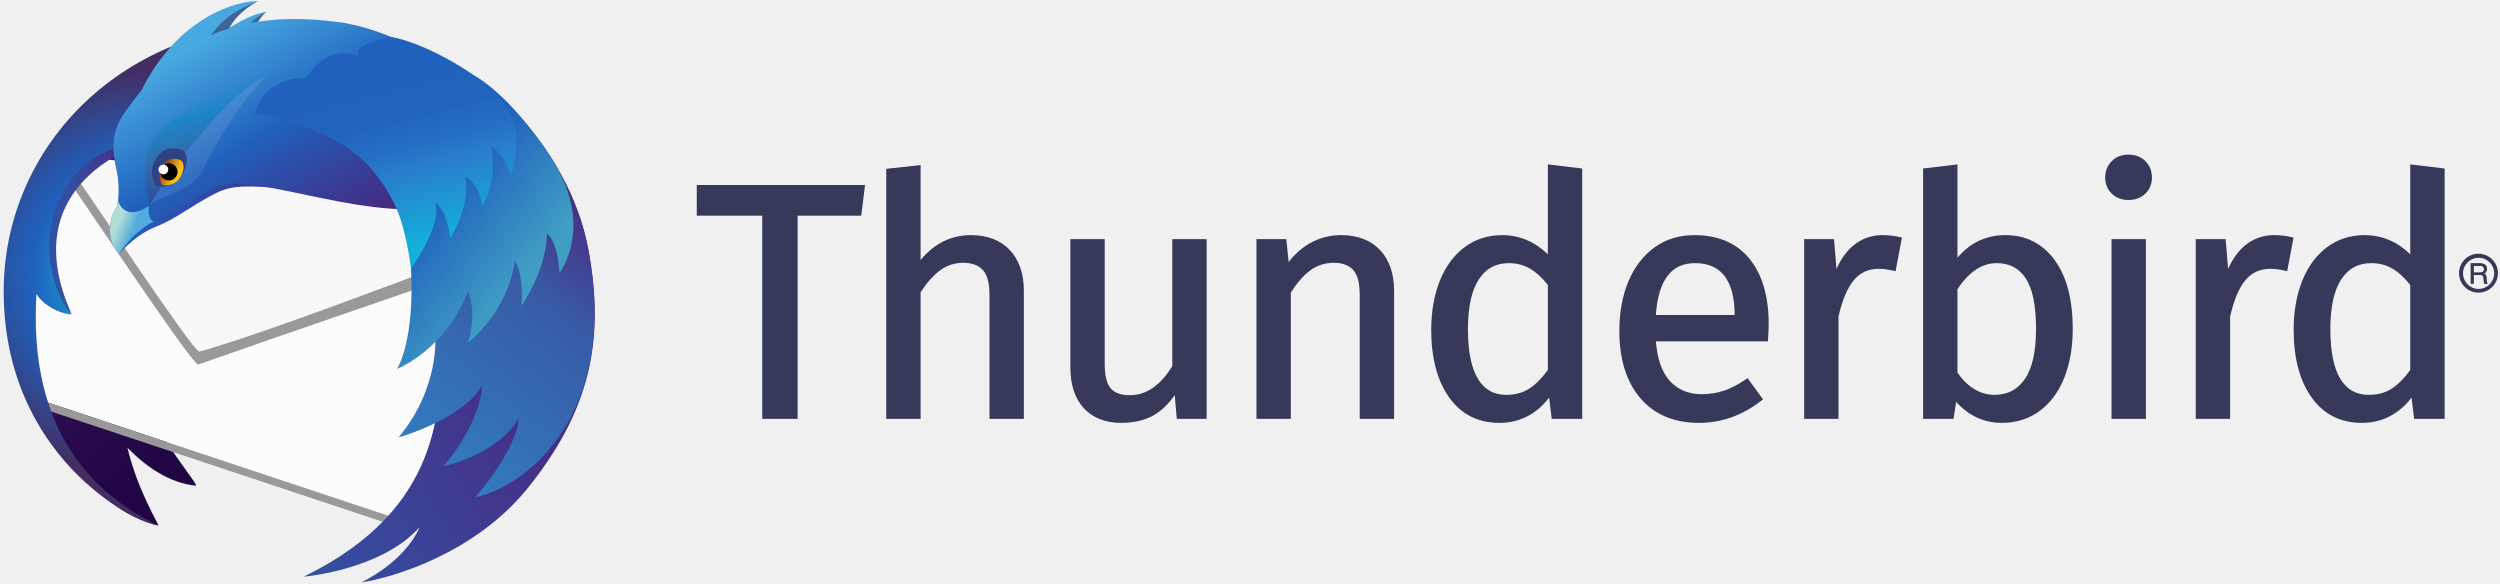
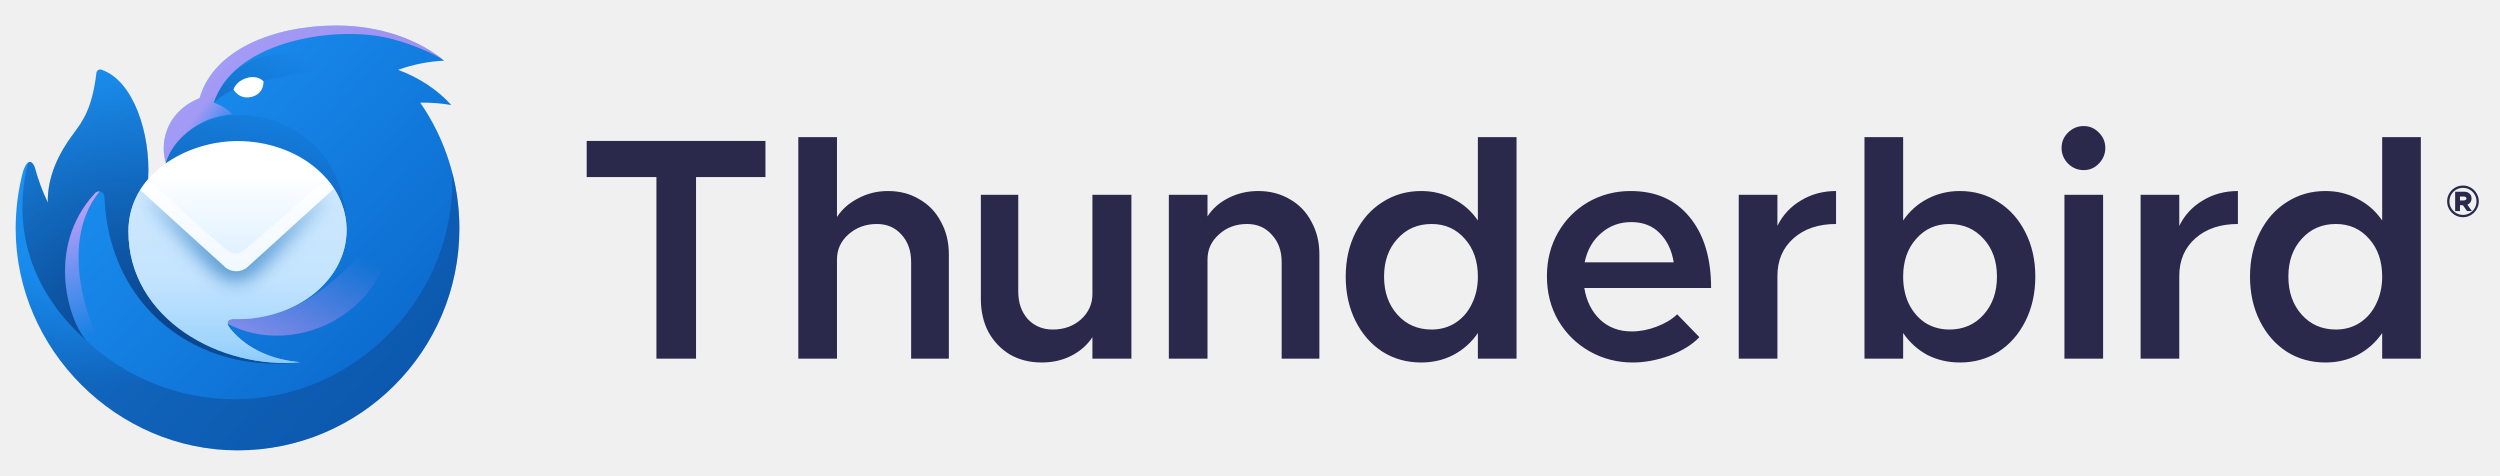
- <svg xmlns="http://www.w3.org/2000/svg" xmlns:xlink="http://www.w3.org/1999/xlink" width="514px" height="120px" viewBox="0 0 514 120" version="1.1">
-   <defs>
-     <linearGradient x1="82.41%" y1="91.792%" x2="12.81%" y2="15.108%" id="linearGradient-1">
-       <stop stop-color="#130036" offset="0%" />
-       <stop stop-color="#18023B" offset="22.97%" />
-       <stop stop-color="#26094A" offset="51.22%" />
-       <stop stop-color="#3D1563" offset="82.11%" />
-       <stop stop-color="#4E1D75" offset="100%" />
-     </linearGradient>
-     <linearGradient x1="0.001%" y1="50.001%" x2="99.999%" y2="50.001%" id="linearGradient-2">
-       <stop stop-color="#3156A8" offset="0%" />
-       <stop stop-color="#3351A4" offset="24.74%" />
-       <stop stop-color="#3B4397" offset="53.65%" />
-       <stop stop-color="#472C82" offset="84.53%" />
-       <stop stop-color="#4E1D75" offset="100%" />
-     </linearGradient>
-     <radialGradient cx="50%" cy="50%" fx="50%" fy="50%" r="72.154%" gradientTransform="translate(0.500002,0.500001),scale(1,0.562109),translate(-0.500002,-0.500001)" id="radialGradient-3">
-       <stop stop-color="#14CDDA" offset="16.54%" />
-       <stop stop-color="#2061BD" offset="54.78%" />
-       <stop stop-color="#2658AC" offset="65.46%" />
-       <stop stop-color="#373F81" offset="86.4%" />
-       <stop stop-color="#432D62" offset="100%" />
-     </radialGradient>
-     <linearGradient x1="0.001%" y1="49.999%" x2="100%" y2="49.999%" id="linearGradient-4">
-       <stop stop-color="#2061BD" offset="0%" />
-       <stop stop-color="#2B51AC" offset="18.46%" />
-       <stop stop-color="#442C84" offset="68.26%" />
-       <stop stop-color="#4E1D75" offset="94.09%" />
-     </linearGradient>
-     <linearGradient x1="14.559%" y1="22.098%" x2="82.217%" y2="105.775%" id="linearGradient-5">
-       <stop stop-color="#48A8E0" offset="2.02%" />
-       <stop stop-color="#2061BD" offset="38.83%" />
-       <stop stop-color="#2B51AC" offset="49.68%" />
-       <stop stop-color="#442C84" offset="78.92%" />
-       <stop stop-color="#4E1D75" offset="94.09%" />
-     </linearGradient>
-     <linearGradient x1="-61.715%" y1="142.167%" x2="79.278%" y2="11.224%" id="linearGradient-6">
-       <stop stop-color="#3156A8" offset="37.87%" />
-       <stop stop-color="#4E1D75" offset="100%" />
-     </linearGradient>
-     <linearGradient x1="-6.886%" y1="137.86%" x2="71.149%" y2="7.468%" id="linearGradient-7">
-       <stop stop-color="#29ABE2" offset="0%" />
-       <stop stop-color="#385AA6" offset="77.33%" />
-       <stop stop-color="#414293" offset="85.75%" />
-       <stop stop-color="#4E1D75" offset="100%" />
-     </linearGradient>
-     <linearGradient x1="21.216%" y1="39.777%" x2="53.774%" y2="55.094%" id="linearGradient-8">
-       <stop stop-color="#B0DCD6" offset="0%" />
-       <stop stop-color="#53ACE0" offset="100%" />
-     </linearGradient>
-     <linearGradient x1="90.678%" y1="71.357%" x2="10.458%" y2="33.201%" id="linearGradient-9">
-       <stop stop-color="#3092B9" offset="0%" />
-       <stop stop-color="#258DB6" offset="21.99%" />
-       <stop stop-color="#1685B1" offset="65.64%" />
-       <stop stop-color="#1082AF" offset="100%" />
-     </linearGradient>
-     <linearGradient x1="42.266%" y1="13.562%" x2="61.447%" y2="86.403%" id="linearGradient-10">
-       <stop stop-color="#1398D1" stop-opacity="0" offset="0.74%" />
-       <stop stop-color="#1187C2" stop-opacity="0.62" offset="24.82%" />
-       <stop stop-color="#3F6499" stop-opacity="0.71" offset="64.22%" />
-       <stop stop-color="#2F4282" stop-opacity="0.5" offset="100%" />
-     </linearGradient>
-     <linearGradient x1="76.751%" y1="66.569%" x2="22.648%" y2="37.032%" id="linearGradient-11">
-       <stop stop-color="#F9C21B" offset="0%" />
-       <stop stop-color="#F3BA1B" offset="14.79%" />
-       <stop stop-color="#E3A41B" offset="37.87%" />
-       <stop stop-color="#C9801C" offset="66.34%" />
-       <stop stop-color="#A44E1C" offset="98.84%" />
-       <stop stop-color="#A34C1C" offset="100%" />
-     </linearGradient>
-     <linearGradient x1="56.82%" y1="80.845%" x2="6.881%" y2="13.355%" id="linearGradient-12">
-       <stop stop-color="#409EC3" offset="0%" />
-       <stop stop-color="#2061BD" offset="62%" />
-     </linearGradient>
-     <linearGradient x1="65.664%" y1="91.12%" x2="41.517%" y2="7.278%" id="linearGradient-13">
-       <stop stop-color="#14B2DA" offset="0%" />
-       <stop stop-color="#297CCC" offset="40.28%" />
-       <stop stop-color="#256FC5" offset="50.77%" />
-       <stop stop-color="#2164BF" offset="64.92%" />
-       <stop stop-color="#2061BD" offset="81.62%" />
-       <stop stop-color="#2061BD" offset="98.35%" />
-     </linearGradient>
-     <path d="M509.284,55.898 C509.547,55.898 509.756,55.846 509.909,55.74 C510.062,55.635 510.139,55.445 510.139,55.171 C510.139,54.875 510.032,54.674 509.817,54.567 C509.703,54.511 509.549,54.482 509.358,54.482 L507.987,54.482 L507.987,55.898 L509.284,55.898 Z M507.425,54 L509.343,54 C509.659,54 509.92,54.046 510.125,54.138 C510.514,54.315 510.709,54.641 510.709,55.117 C510.709,55.365 510.657,55.568 510.555,55.726 C510.452,55.884 510.309,56.011 510.125,56.107 C510.287,56.173 510.408,56.26 510.49,56.367 C510.572,56.474 510.618,56.648 510.627,56.889 L510.647,57.444 C510.652,57.602 510.665,57.72 510.686,57.797 C510.72,57.929 510.78,58.013 510.867,58.051 L510.867,58.144 L510.178,58.144 C510.16,58.108 510.145,58.062 510.133,58.006 C510.122,57.949 510.113,57.84 510.105,57.678 L510.071,56.987 C510.058,56.717 509.957,56.535 509.769,56.443 C509.662,56.392 509.494,56.367 509.264,56.367 L507.987,56.367 L507.987,58.144 L507.425,58.144 L507.425,54 Z" id="path-14" />
-   </defs>
-   <g id="Page-1" stroke="none" stroke-width="1" fill="none" fill-rule="evenodd">
-     <g id="logo-wordmark" transform="translate(0.574801, 0.165347)">
-       <g id="g1400" transform="translate(0.183728, 0.091986)">
-         <g id="g1204" transform="translate(142.4107, 30.95885)" fill="#363959">
-           <polygon id="polygon1180" points="33.901 13.131 34.681 6.822 0.086 6.822 0.086 13.131 13.551 13.131 13.551 54.902 20.824 54.902 20.824 13.131" />
-           <path d="M56.45,17.126 C52.374,17.126 48.899,18.849 46.105,22.249 L46.105,2.726 L39.04,3.494 L39.04,54.902 L46.105,54.902 L46.105,28.875 C47.342,26.95 48.678,25.443 50.079,24.392 C51.471,23.348 53.083,22.818 54.871,22.818 C56.631,22.818 57.984,23.31 58.892,24.28 C59.806,25.259 60.269,26.999 60.269,29.453 L60.269,54.902 L67.334,54.902 L67.334,28.56 C67.334,25.043 66.364,22.23 64.45,20.198 C62.53,18.16 59.838,17.126 56.45,17.126 Z" id="path1182" />
-           <path d="M97.849,44.051 C95.424,48.022 92.499,50.035 89.152,50.035 C87.306,50.035 85.969,49.559 85.178,48.622 C84.37,47.664 83.96,45.977 83.96,43.606 L83.96,17.951 L76.896,17.951 L76.896,44.293 C76.896,47.901 77.831,50.737 79.674,52.721 C81.525,54.715 84.113,55.726 87.367,55.726 C89.986,55.726 92.244,55.189 94.08,54.131 C95.658,53.22 97.093,51.837 98.355,50.009 L98.773,54.902 L104.915,54.902 L104.915,17.951 L97.849,17.951 L97.849,44.051 L97.849,44.051 Z" id="path1184" />
-           <path d="M132.57,17.126 C130.225,17.126 128.047,17.698 126.098,18.826 C124.432,19.789 122.983,21.077 121.78,22.662 L121.296,17.952 L115.161,17.952 L115.161,54.902 L122.226,54.902 L122.226,28.942 C123.461,26.974 124.797,25.444 126.198,24.392 C127.591,23.348 129.226,22.818 131.06,22.818 C132.82,22.818 134.159,23.309 135.044,24.277 C135.936,25.255 136.389,26.997 136.389,29.453 L136.389,54.902 L143.455,54.902 L143.455,28.56 C143.455,25.043 142.484,22.23 140.571,20.198 C138.65,18.16 135.958,17.126 132.57,17.126 Z" id="path1186" />
-           <path d="M175.067,21.057 C172.353,18.448 169.201,17.126 165.684,17.126 C162.73,17.126 160.111,17.972 157.903,19.641 C155.704,21.302 153.998,23.632 152.835,26.567 C151.677,29.484 151.091,32.858 151.091,36.598 C151.091,42.375 152.328,47.047 154.766,50.485 C157.233,53.963 160.721,55.726 165.135,55.726 C167.39,55.726 169.463,55.189 171.298,54.131 C172.855,53.232 174.207,52.022 175.326,50.525 L175.866,54.902 L182.132,54.902 L182.132,3.429 L175.067,2.584 L175.067,21.057 Z M175.067,27.382 L175.067,44.859 C173.838,46.552 172.555,47.839 171.252,48.687 C169.946,49.535 168.35,49.965 166.508,49.965 C163.966,49.965 162.07,48.9 160.71,46.706 C159.335,44.488 158.637,41.041 158.637,36.46 C158.637,31.928 159.391,28.484 160.877,26.222 C162.351,23.977 164.373,22.886 167.058,22.886 C168.675,22.886 170.148,23.273 171.436,24.036 C172.71,24.793 173.931,25.918 175.067,27.382 Z" id="path1188" fill-rule="nonzero" />
-           <path d="M205.187,17.126 C202.054,17.126 199.287,17.982 196.964,19.671 C194.65,21.355 192.851,23.708 191.619,26.665 C190.391,29.605 189.769,33.017 189.769,36.805 C189.769,42.64 191.22,47.297 194.084,50.649 C196.961,54.018 201.02,55.726 206.15,55.726 C210.795,55.726 215.126,54.173 219.021,51.112 L219.303,50.89 L216.131,46.528 L215.833,46.733 C214.265,47.808 212.745,48.602 211.32,49.093 C209.901,49.581 208.324,49.827 206.631,49.827 C204.003,49.827 201.829,48.92 200.171,47.13 C198.557,45.39 197.584,42.643 197.278,38.962 L220.302,38.962 L220.331,38.62 C220.422,37.513 220.47,36.417 220.47,35.361 C220.47,29.712 219.147,25.218 216.54,22.005 C213.909,18.768 210.091,17.126 205.187,17.126 Z M197.272,33.546 C197.788,26.375 200.426,22.886 205.325,22.886 C208.027,22.886 210.077,23.784 211.416,25.555 C212.779,27.359 213.471,30.035 213.471,33.507 L213.471,33.546 L197.272,33.546 Z" id="path1190" fill-rule="nonzero" />
-           <path d="M243.865,17.126 C241.588,17.126 239.567,17.849 237.855,19.274 C236.48,20.42 235.327,22.03 234.417,24.071 L233.902,17.951 L227.76,17.951 L227.76,54.902 L234.824,54.902 L234.824,33.891 C235.585,30.505 236.643,27.983 237.967,26.394 C239.279,24.82 240.96,24.054 243.107,24.054 C244.08,24.054 245.113,24.189 246.178,24.455 L246.56,24.551 L247.867,17.634 L247.525,17.549 C246.405,17.269 245.172,17.126 243.865,17.126 Z" id="path1192" />
-           <path d="M269.147,17.126 C265.181,17.126 261.867,18.69 259.283,21.777 L259.283,2.584 L252.218,3.429 L252.218,54.902 L258.474,54.902 L259.016,51.403 C261.595,54.272 264.745,55.726 268.392,55.726 C271.343,55.726 273.96,54.904 276.169,53.284 C278.368,51.67 280.075,49.373 281.241,46.458 C282.398,43.564 282.986,40.178 282.986,36.392 C282.986,30.387 281.736,25.632 279.272,22.26 C276.781,18.853 273.374,17.126 269.147,17.126 Z M267.361,22.886 C269.953,22.886 271.897,23.9 273.303,25.985 C274.72,28.089 275.439,31.59 275.439,36.391 C275.439,41.055 274.664,44.531 273.135,46.724 C271.615,48.906 269.57,49.965 266.88,49.965 C265.399,49.965 263.975,49.546 262.646,48.716 C261.332,47.9 260.201,46.767 259.283,45.351 L259.283,28.258 C261.613,24.694 264.33,22.886 267.361,22.886 Z" id="path1194" fill-rule="nonzero" />
-           <rect id="rect1196" x="290.964" y="17.951" width="7.065" height="36.95" />
-           <path d="M294.428,0.57 C293.05,0.57 291.898,1.022 291.005,1.915 C290.112,2.809 289.659,3.937 289.659,5.27 C289.659,6.606 290.112,7.724 291.009,8.594 C291.901,9.462 293.052,9.901 294.429,9.901 C295.852,9.901 297.026,9.462 297.918,8.594 C298.813,7.724 299.268,6.606 299.268,5.27 C299.268,3.938 298.815,2.809 297.922,1.915 C297.028,1.022 295.853,0.57 294.428,0.57 Z" id="path1198" />
-           <path d="M324.381,17.126 C322.104,17.126 320.083,17.849 318.372,19.274 C316.996,20.42 315.843,22.03 314.933,24.071 L314.418,17.951 L308.276,17.951 L308.276,54.902 L315.341,54.902 L315.341,33.891 C316.101,30.505 317.159,27.983 318.483,26.394 C319.795,24.82 321.477,24.054 323.624,24.054 C324.597,24.054 325.629,24.189 326.694,24.455 L327.076,24.551 L328.383,17.634 L328.042,17.549 C326.921,17.269 325.689,17.126 324.381,17.126 Z" id="path1200" />
-           <path d="M352.381,2.584 L352.381,21.057 C349.668,18.448 346.515,17.126 342.999,17.126 C340.044,17.126 337.426,17.972 335.217,19.641 C333.018,21.302 331.313,23.632 330.149,26.567 C328.992,29.484 328.405,32.858 328.405,36.598 C328.405,42.375 329.642,47.047 332.08,50.485 C334.548,53.963 338.036,55.726 342.45,55.726 C344.704,55.726 346.778,55.189 348.613,54.131 C350.169,53.232 351.521,52.022 352.641,50.525 L353.18,54.902 L359.447,54.902 L359.447,3.429 L352.381,2.584 Z M352.381,27.382 L352.381,44.859 C351.152,46.552 349.869,47.839 348.566,48.687 C347.26,49.535 345.664,49.965 343.823,49.965 C341.28,49.965 339.384,48.9 338.025,46.706 C336.65,44.488 335.952,41.041 335.952,36.46 C335.952,31.928 336.705,28.484 338.191,26.222 C339.666,23.977 341.687,22.886 344.372,22.886 C345.989,22.886 347.463,23.273 348.751,24.036 C350.025,24.793 351.245,25.918 352.381,27.382 Z" id="path1202" fill-rule="nonzero" />
-         </g>
-         <g id="g1398">
-           <g id="g1372">
-             <path d="M92.952,17.465 C85.816,12.805 76.69,11.295 71.653,10.768 C66.263,10.205 61.581,10.304 57.463,10.908 C57.114,10.904 56.768,10.891 56.417,10.891 C56.149,10.891 55.885,10.902 55.616,10.905 C55.727,10.77 55.803,10.686 55.803,10.686 C55.803,10.686 55.587,10.72 55.162,10.913 C53.825,10.935 52.494,10.981 51.183,11.071 C53.009,9.069 54.505,8.02 54.505,8.02 C54.505,8.02 52.73,8.28 49.49,11.216 C47.949,11.358 46.428,11.546 44.934,11.78 C48.339,7.173 51.9,5.233 51.9,5.233 C51.9,5.233 47.584,4.354 40.825,11.146 C40.259,11.715 39.735,12.305 39.227,12.904 C19.527,17.67 5.428,30.392 5.428,45.342 C5.428,48.273 4.528,51.498 5.498,54.718 C5.111,59.862 5.936,73.898 5.936,73.898 C5.936,73.898 11.269,102.759 31.776,107.777 C32.102,107.855 27.491,100.583 25.452,91.812 C29.423,95.851 34.155,99.046 39.466,99.599 C40.118,99.667 36.432,95.347 33.204,90.134 L79.805,105.835 C104.178,95.366 101.341,96.31 106.574,90.641 C118.103,78.162 119.716,71.081 116.812,50.173 C114.848,36.061 104.431,22.083 92.952,17.465 Z" id="path1217" fill="url(#linearGradient-1)" />
-             <polygon id="polygon1219" fill="#FBFBFB" points="8.064 82.168 85.089 107.777 99.374 47.04 11.165 30.645 4.206 70.212" />
-             <g id="g1223" transform="translate(10.06163, 31.73282)" fill="#999999">
-               <path d="M1.32,0.259 C1.706,1.09 1.592,1.286 1.351,1.286 C1.243,1.286 1.109,1.247 0.984,1.207 C0.858,1.167 0.741,1.127 0.665,1.127 C0.452,1.127 0.572,1.442 1.779,2.957 C3.485,5.125 28.548,42.962 29.918,42.962 C29.925,42.962 29.932,42.961 29.937,42.959 C41.605,38.801 91.225,21.769 91.225,21.769 L86.148,14.374 L1.32,0.259" id="path1221" />
-             </g>
-             <path d="M12.109,31.062 C12.109,31.062 12.483,32.997 14.216,35.138 C15.938,37.299 39.072,72.327 40.233,72.018 C55.387,67.995 110.369,46.589 110.369,46.589 L12.109,31.062 Z" id="path1225" fill="#F8F8F8" />
-             <polygon id="polygon1227" fill="#999999" points="82.338 106.865 9.138 82.526 9.396 84.237 83.153 108.76" />
-             <path d="M28.396,29.425 C28.396,29.425 1.762,37.225 13.983,64.38 C13.983,64.38 8.38,59.249 5.043,52.689 C4.893,52.396 10.605,32.105 10.605,32.105 L28.396,29.425 Z" id="path1240" fill="url(#linearGradient-2)" />
-             <path d="M13.983,64.38 C11.668,64.34 7.946,62.429 6.739,60.116 C5.23,85.261 15.489,99.946 31.777,107.777 C26.454,107.167 0,93.207 0,59.613 C0,31.048 22.667,5.515 58.138,4.346 C58.355,5.947 40.552,9.963 39.983,11.851 C39.099,14.79 37.067,17.989 35.354,20.554 C33.032,24.028 38.581,26.999 34.504,27.936 C28.368,29.344 20.184,28.564 14.15,36.409 C5.078,48.201 11.131,61.692 13.983,64.38 Z" id="path1253" fill="url(#radialGradient-3)" />
-             <g id="g1266" transform="translate(21.6712, 4.643828)" fill="url(#linearGradient-4)">
-               <path d="M45.77,0.621 C22.798,-1.142 10.975,8.051 3.385,18.739 C0.621,22.629 0.923,26.202 1.875,30.518 C2.284,32.36 2.697,33.243 2.2,35.121 C1.925,36.158 1.971,37.125 1.629,37.737 C1.158,38.582 0.556,39.505 0.355,41.022 C-0.148,44.811 1.193,46.017 2.032,47.292 C3.226,46.106 5.558,43.316 9.762,41.65 C13.967,39.983 16.734,37.478 22.004,34.789 C29.204,31.117 37.644,36.689 53.646,31.445 C58.57,29.831 69.887,13.068 72.573,12.424 C65.092,4.152 52.365,1.127 45.77,0.621 Z" id="path1264" />
-             </g>
-             <path d="M52.265,0.015 C52.265,0.015 48.163,1.997 46.377,5.576 C50.502,3.498 52.896,2.361 54.027,2.226 C54.027,2.226 52.943,2.751 51.598,5.607 C53.975,4.846 54.793,4.365 55.446,4.358 C55.446,4.358 55.256,4.659 55.083,7.508 C51.433,6.326 44.408,7.703 40.671,10.044 C39.404,3.286 52.265,0.015 52.265,0.015 Z" id="path1268" fill="#3F6499" />
-             <path d="M68.589,4.247 C61.547,3.334 55.661,3.514 50.656,4.478 C52.23,2.97 54.051,2.227 54.051,2.227 C51.691,2.435 48.746,3.976 46.218,5.607 C44.945,6.013 43.731,6.472 42.582,6.984 C43.285,6.056 44.104,5.065 44.904,4.304 C47.876,1.478 52.289,0.015 52.289,0.015 C48.523,-0.261 35.918,2.966 28.333,18.328 C27.09,19.842 25.93,21.396 24.824,22.953 C21.971,26.971 22.284,30.659 23.268,35.115 C23.687,37.018 23.765,40.056 23.351,42.019 C23.268,42.412 22.188,43.428 21.911,46.166 C21.615,49.071 22.652,50.499 23.674,51.679 C27.306,46.368 30.889,45.315 30.889,45.315 C35.973,43.232 38.089,41.008 43.53,38.232 C50.965,34.439 76.964,46.819 93.485,41.405 C98.569,39.74 91.528,18.099 94.303,17.435 C86.577,8.894 75.359,5.124 68.589,4.247 Z" id="path1281" fill="url(#linearGradient-5)" />
-             <path d="M120.159,50.828 C116.086,29.552 96.491,10.195 80.734,9.122 C73.74,8.646 75.888,12.231 71.512,13.597 C52.654,19.482 52.366,22.917 52.366,22.917 C92.35,24.796 92.956,64.285 82.248,74.276 C85.261,73.573 88.528,69.889 91.529,64.106 C91.169,66.532 90.86,69.509 90.41,72.83 C89.038,82.964 90.815,104.135 61.693,118.302 C61.693,118.302 77.624,117 85.523,108.108 C82.31,115.495 73.496,119.486 73.496,119.486 C79.983,118.537 97.023,113.508 107.878,99.934 C120.163,84.568 123.858,70.153 120.159,50.828 Z" id="path1288" fill="url(#linearGradient-6)" />
-             <path d="M81.193,89.671 C81.193,89.671 94.182,86.039 98.368,79.025 C97.86,87.203 90.442,95.59 90.442,95.59 C90.442,95.59 101.287,93.395 105.911,85.764 C105.309,92.651 96.959,101.958 96.959,101.958 C105.495,100.426 126.943,86.878 120.158,50.827 C116.151,29.538 96.49,10.194 80.732,9.121 C73.739,8.645 75.886,12.23 71.51,13.596 C52.654,19.482 52.366,22.917 52.366,22.917 C92.35,24.796 102.975,45.723 82.248,73.717 C85.261,73.014 86.47,71.358 88.733,68.648 C88.733,68.648 89.759,79.366 81.193,89.671 Z" id="path1299" fill="url(#linearGradient-7)" />
-             <path d="M29.826,42.107 C29.826,42.107 27.504,43.732 25.822,43.318 C23.831,42.829 23.495,40.901 23.495,40.901 C23.451,41.295 23.4,41.677 23.327,42.019 C23.244,42.412 22.164,43.428 21.887,46.166 C21.591,49.071 22.682,50.755 23.704,51.935 C27.337,46.624 30.865,45.315 30.865,45.315 C29.482,44.832 29.826,42.107 29.826,42.107 Z" id="path1306" fill="url(#linearGradient-8)" />
-             <g id="g1338" transform="translate(79.71904, 8.513684)" fill="url(#linearGradient-9)" opacity="0.6">
-               <g id="g1336">
-                 <g id="g1334" opacity="0.2">
-                   <path d="M0.745,0.557 C1.289,0.416 3.512,0.658 4.97,1.312 C6.428,1.966 8.942,3.122 6.931,3.625 C4.919,4.128 3.762,3.323 2.757,2.469 C1.751,1.615 -0.612,0.909 0.745,0.557 Z" id="path1332" />
-                 </g>
-               </g>
-             </g>
-             <path d="M30.043,41.79 C30.043,41.79 42.783,20.796 54.3,15.13 C55.37,14.592 38.354,19.653 31.506,27.211 C27.436,31.703 29.59,40.499 30.043,41.79 Z" id="path1349" fill="url(#linearGradient-10)" />
-             <path d="M30.043,41.79 C30.055,41.782 30.068,41.775 30.08,41.767 C33.374,39.732 39.02,38.56 40.839,34.871 C47.845,20.664 54.3,15.13 54.3,15.13 C42.783,20.795 30.043,41.79 30.043,41.79 Z" id="path1351" fill="#F2F2F2" opacity="0.1" />
-             <path d="M31.255,37.95 C31.255,37.95 28.959,34.428 32.265,31.215 C34.009,29.522 36.654,30.463 36.959,30.767 C38.26,32.057 37.442,34.781 36.271,36.322 C35.61,37.189 33.683,38.541 31.255,37.95 Z" id="path1353" fill="#2F4282" />
-             <path d="M32.57,37.731 C32.57,37.731 30.984,35.295 33.27,33.076 C34.473,31.907 36.302,32.557 36.514,32.766 C37.412,33.658 36.846,35.54 36.038,36.604 C35.581,37.206 34.249,38.14 32.57,37.731 Z" id="path1368" fill="url(#linearGradient-11)" />
-             <path d="M35.738,35.133 C35.703,36.106 34.879,36.866 33.898,36.833 C32.916,36.798 32.147,35.983 32.182,35.01 C32.217,34.037 33.041,33.277 34.024,33.311 C35.004,33.344 35.771,34.16 35.738,35.133 Z" id="path1370" fill="#000000" />
-           </g>
-           <circle id="circle1374" fill="#FFFFFF" cx="32.835" cy="34.588" r="1" />
-           <path d="M112.447,31.991 C103.727,18.716 96.818,15.343 96.818,15.343 C96.818,15.343 97.135,25.013 101.977,29.677 C102.53,30.21 96.183,25.528 96.183,25.528 C96.183,25.528 94.825,29.994 97.936,35.129 C97.033,33.929 96.434,33.474 96.434,33.474 C96.434,33.474 90.575,36.176 88.845,39.925 C87.952,38.24 87.282,37.246 87.282,37.246 C87.282,37.246 83.228,45.335 83.738,54.713 C84.567,69.962 80.882,75.58 80.882,75.58 C80.882,75.58 90.753,71.793 95.486,59.602 C97.441,64.785 95.426,70.241 95.426,70.241 C95.426,70.241 103.401,64.282 105.116,53.421 C107.017,56.487 106.458,62.606 106.458,62.606 C106.458,62.606 111.549,55.519 111.672,47.8 C114.032,49.445 114.249,55.871 114.249,55.871 C114.249,55.871 121.796,46.222 112.447,31.991 Z" id="path1381" fill="url(#linearGradient-12)" />
-           <path d="M103.971,22.715 C101.692,18.468 97.671,15.761 94.137,13.571 C85.323,8.106 79.656,7.339 79.656,7.339 C79.656,7.339 71.523,8.851 72.919,11.114 C72.991,11.23 73.158,11.377 73.396,11.546 C66.261,8.26 62.214,15.816 62.214,15.816 C58.138,15.568 53.173,17.575 51.726,22.951 C51.576,23.509 53.552,23.195 54.569,23.417 C60.513,24.709 66.109,27.511 68.68,28.895 C74.661,32.117 78.209,37.483 80.258,41.507 C82.737,46.376 83.749,54.943 83.749,54.943 C83.749,54.943 90.271,45.985 88.713,41.385 C91.295,42.989 91.805,48.713 91.805,48.713 C91.805,48.713 96.153,41.904 94.868,35.972 C98.222,38.016 98.334,42.173 98.334,42.173 C98.334,42.173 101.749,37.434 100.205,29.66 C103.58,32.343 104.286,35.819 104.286,35.819 C104.286,35.819 107.044,28.44 103.971,22.715 Z" id="path1396" fill="url(#linearGradient-13)" />
-         </g>
-       </g>
-       <path d="M509,60 C506.791,60 505,58.209 505,56 C505,53.791 506.791,52 509,52 C511.209,52 513,53.791 513,56 C513,58.209 511.209,60 509,60 Z M509.025,59.235 C510.793,59.235 512.225,57.802 512.225,56.035 C512.225,54.267 510.793,52.835 509.025,52.835 C507.258,52.835 505.825,54.267 505.825,56.035 C505.825,57.802 507.258,59.235 509.025,59.235 Z" id="Combined-Shape" fill="#36385A" />
-       <g id="tspan1038">
-         <use fill="#000000" xlink:href="#path-14" />
-         <use fill="#363959" xlink:href="#path-14" />
+ <svg xmlns="http://www.w3.org/2000/svg" width="3944" height="750" viewBox="0 0 3944 750" fill="none">
+   <g clip-path="url(#clip0_4383_20950)">
+     <path d="M314.805 154.949H314.865C336.905 77.899 432.945 40.289 530.815 40.289C598.445 40.289 659.155 61.699 700.775 95.689C675.937 96.86 651.413 101.734 628.015 110.149C661.645 122.649 690.535 141.879 711.945 165.669C695.792 162.889 679.412 161.65 663.025 161.969C703.301 220.312 724.819 289.554 724.705 360.449C724.705 553.749 568.005 710.449 374.705 710.449C184.385 710.449 24.705 551.099 24.705 360.449C24.705 330.339 28.705 299.249 36.475 270.089C38.515 263.969 41.355 258.099 45.125 255.949C49.845 253.259 54.145 261.279 54.835 263.889C59.953 283.059 66.839 301.712 75.405 319.609C74.655 279.649 91.725 243.249 115.205 211.769C130.865 190.779 145.385 171.329 152.085 115.199C152.535 111.429 156.105 108.719 159.715 109.899C210.675 126.579 237.915 211.439 233.685 282.399C261.835 286.429 261.705 257.019 261.705 257.019C252.705 229.359 258.705 177.949 314.705 154.949H314.805Z" fill="url(#paint0_linear_4383_20950)" />
+     <path opacity="0.9" d="M713.255 271.32C721.765 463.82 563.515 629.79 370.545 629.79C189.895 629.79 41.865 490.16 28.475 312.94C26.086 329.536 24.83 346.274 24.715 363.04C26.085 552.66 185.375 710.45 374.715 710.45C568.015 710.45 724.715 553.75 724.715 360.45C724.715 329.65 720.725 299.78 713.255 271.32Z" fill="url(#paint1_radial_4383_20950)" />
+     <path style="mix-blend-mode:screen" d="M366.175 180.459C362.405 173.789 344.995 163.919 337.385 162.199C366.185 69.949 512.905 41.629 602.705 57.949C640.075 64.749 686.615 85.109 700.775 95.689C659.155 61.699 598.435 40.289 530.815 40.289C432.945 40.289 336.905 77.899 314.865 154.949H314.705C258.705 177.949 252.705 229.379 261.705 257.029C270.345 224.039 311.455 183.499 366.175 180.459Z" fill="url(#paint2_radial_4383_20950)" />
+     <path d="M467.885 116.748C389.265 132.218 363.575 137.278 337.265 162.288C366.815 84.058 442.245 68.198 532.125 103.858C510.733 108.268 489.32 112.568 467.885 116.758V116.748Z" fill="url(#paint3_linear_4383_20950)" />
+     <path d="M43.705 259.38C22.225 347.32 38.825 450.68 136.405 537.42C107.355 505.65 71.885 388.35 150.155 304.55C155.425 298.9 164.495 303.05 164.785 310.77C171.235 484.93 311.765 591.3 473.785 571.41C423.585 568.59 257.565 510.44 381.065 487.44C445.615 475.41 546.825 456.56 546.825 365.74C546.825 218.52 432.995 175.48 363.965 181.88C316.725 186.26 274.675 216.24 261.735 257.01C266.705 273.08 246.895 284.33 233.685 282.44C237.925 211.49 210.685 126.58 159.715 109.9C156.115 108.72 152.535 111.43 152.085 115.2C145.385 171.33 130.865 190.78 115.215 211.77C91.725 243.26 74.655 279.65 75.405 319.61C66.839 301.713 59.953 283.06 54.835 263.89C54.265 261.73 51.135 255.7 47.355 255.42C45.305 255.27 44.215 257.27 43.705 259.38Z" fill="url(#paint4_radial_4383_20950)" />
+     <path style="mix-blend-mode:screen" d="M337.695 496.349C432.735 573.519 623.865 515.659 623.865 328.029C546.705 444.989 448.425 525.669 337.705 496.349H337.695Z" fill="url(#paint5_linear_4383_20950)" />
+     <path style="mix-blend-mode:screen" d="M150.155 304.55C151.02 303.583 152.108 302.844 153.326 302.397C154.543 301.951 155.851 301.811 157.135 301.99C87.076 387.44 143.585 537.51 182.365 574.38C184.535 580.52 145.575 548.59 140.205 541.12C110.705 516.09 68.425 392.06 150.155 304.55Z" fill="url(#paint6_linear_4383_20950)" />
+     <path d="M374.705 503.419C469.765 503.419 546.835 440.54 546.835 362.97C546.835 285.4 469.765 222.52 374.705 222.52C293.605 222.52 202.535 275.28 202.575 365.02C202.615 503.69 349.115 583.47 473.995 571.39C464.615 570.3 406.095 567.19 366.545 522.45C362.975 518.42 356.785 511.38 359.595 506.81C362.395 502.24 370.115 503.41 374.695 503.41L374.705 503.419Z" fill="url(#paint7_linear_4383_20950)" />
+     <path opacity="0.6" d="M528.085 299.15L392.045 429.33C379.975 437.91 367.125 438.53 354.445 430.75L221.015 299.63C224.822 293.512 229.101 287.701 233.815 282.25L247.815 295.35C282.855 328.19 311.185 354.72 351.115 388.8C369.135 404.18 374.735 403.88 392.415 388.8C438.095 349.8 471.505 320.3 514.935 281.51C519.775 287.036 524.169 292.938 528.075 299.16L528.085 299.15Z" fill="white" />
+     <mask id="mask0_4383_20950" style="mask-type:luminance" maskUnits="userSpaceOnUse" x="202" y="297" width="345" height="276">
+       <path d="M546.835 362.969C546.835 440.539 469.765 503.419 374.705 503.419C370.115 503.419 362.405 502.239 359.595 506.819C356.785 511.379 362.975 518.419 366.545 522.449C403.705 564.489 457.615 569.779 471.765 571.169L473.995 571.389C349.115 583.469 202.615 503.689 202.575 365.019C202.445 341.93 208.871 319.279 221.105 299.699L355.185 421.479C364.725 430.139 380.795 430.139 390.335 421.479L526.955 297.389C539.655 316.969 546.835 339.289 546.835 362.969Z" fill="white" />
+     </mask>
+     <g mask="url(#mask0_4383_20950)">
+       <path opacity="0.7" d="M162.705 200.979H597.775V595.449H162.705V200.979Z" fill="url(#paint8_linear_4383_20950)" />
+       <g filter="url(#filter0_f_4383_20950)">
+         <path fill-rule="evenodd" clip-rule="evenodd" d="M334.745 422.298C309.395 395.918 233.475 308.268 233.475 308.268L239.345 308.528L358.205 397.298C367.105 403.768 379.805 403.698 388.625 397.148L505.175 308.648L511.355 308.158C511.355 308.158 437.915 393.728 409.785 421.918C381.655 450.108 360.095 448.678 334.745 422.298Z" fill="#458FCD" />
      </g>
    </g>
+     <path d="M398.855 152.258C417.275 146.458 415.655 128.228 415.655 128.228C415.655 128.228 406.445 117.378 388.195 123.388C371.115 129.018 368.465 141.188 368.465 141.188C368.465 141.188 377.795 158.888 398.855 152.258Z" fill="white" />
+     <g clip-path="url(#clip1_4383_20950)">
+       <path d="M1035.57 279.367H925.57V222.367H1207.57V279.367H1098.07V565.867H1035.57V279.367ZM1400.91 301.367C1419.57 301.367 1436.07 305.701 1450.41 314.367C1465.07 322.701 1476.41 334.534 1484.41 349.867C1492.74 364.867 1496.91 382.034 1496.91 401.367V565.867H1437.41V413.367C1437.41 395.701 1432.41 381.367 1422.41 370.367C1412.41 359.034 1399.41 353.367 1383.41 353.367C1365.74 353.367 1350.74 358.867 1338.41 369.867C1326.41 380.534 1320.41 393.701 1320.41 409.367V565.867H1259.41V216.367H1320.41V342.367C1328.41 330.034 1339.57 320.201 1353.91 312.867C1368.24 305.2 1383.91 301.367 1400.91 301.367ZM1784.9 307.367V565.867H1723.4V531.867C1715.4 544.201 1704.23 554.034 1689.9 561.367C1675.9 568.367 1660.4 571.867 1643.4 571.867C1624.73 571.867 1608.07 567.701 1593.4 559.367C1579.07 550.701 1567.73 538.867 1559.4 523.867C1551.4 508.534 1547.4 491.201 1547.4 471.867V307.367H1606.4V459.867C1606.4 477.534 1611.4 492.034 1621.4 503.367C1631.73 514.367 1644.9 519.867 1660.9 519.867C1678.57 519.867 1693.4 514.534 1705.4 503.867C1717.4 492.867 1723.4 479.534 1723.4 463.867V307.367H1784.9ZM1984.95 301.367C2003.62 301.367 2020.28 305.701 2034.95 314.367C2049.62 322.701 2060.95 334.534 2068.95 349.867C2077.28 364.867 2081.45 382.034 2081.45 401.367V565.867H2021.95V413.367C2021.95 395.701 2016.78 381.367 2006.45 370.367C1996.45 359.034 1983.45 353.367 1967.45 353.367C1949.78 353.367 1934.95 358.867 1922.95 369.867C1910.95 380.534 1904.95 393.701 1904.95 409.367V565.867H1843.95V307.367H1904.95V341.367C1912.95 329.034 1923.95 319.367 1937.95 312.367C1952.28 305.034 1967.95 301.367 1984.95 301.367ZM2392.5 216.367V565.867H2331.5V525.367C2321.5 540.034 2308.67 551.534 2293 559.867C2277.67 567.867 2260.67 571.867 2242 571.867C2219.33 571.867 2199 566.201 2181 554.867C2163 543.201 2148.83 527.034 2138.5 506.367C2128.17 485.701 2123 462.367 2123 436.367C2123 410.367 2128.17 387.201 2138.5 366.867C2148.83 346.201 2163 330.201 2181 318.867C2199 307.201 2219.33 301.367 2242 301.367C2260.67 301.367 2277.67 305.534 2293 313.867C2308.67 321.867 2321.5 333.201 2331.5 347.867V216.367H2392.5ZM2258.5 519.867C2272.5 519.867 2285 516.367 2296 509.367C2307.33 502.034 2316 492.034 2322 479.367C2328.33 466.701 2331.5 452.367 2331.5 436.367C2331.5 412.034 2324.67 392.201 2311 376.867C2297.33 361.201 2279.83 353.367 2258.5 353.367C2236.5 353.367 2218.5 361.201 2204.5 376.867C2190.5 392.201 2183.5 412.034 2183.5 436.367C2183.5 460.701 2190.5 480.701 2204.5 496.367C2218.5 512.034 2236.5 519.867 2258.5 519.867ZM2573.93 522.867C2587.26 522.867 2600.43 520.367 2613.43 515.367C2626.76 510.367 2637.6 503.867 2645.93 495.867L2680.93 531.867C2669.93 543.534 2654.43 553.201 2634.43 560.867C2614.43 568.201 2594.93 571.867 2575.93 571.867C2551.26 571.867 2528.6 566.034 2507.93 554.367C2487.26 542.701 2470.76 526.534 2458.43 505.867C2446.43 485.201 2440.43 461.867 2440.43 435.867C2440.43 410.201 2446.26 387.201 2457.93 366.867C2469.6 346.534 2485.43 330.534 2505.43 318.867C2525.76 307.201 2548.1 301.367 2572.43 301.367C2612.1 301.367 2643.1 315.034 2665.43 342.367C2688.1 369.701 2699.43 407.034 2699.43 454.367H2499.43C2502.76 475.034 2511.1 491.701 2524.43 504.367C2537.76 516.701 2554.26 522.867 2573.93 522.867ZM2573.43 350.367C2555.1 350.367 2539.26 356.201 2525.93 367.867C2512.6 379.201 2503.93 394.534 2499.93 413.867H2640.43C2637.43 394.867 2630.1 379.534 2618.43 367.867C2607.1 356.201 2592.1 350.367 2573.43 350.367ZM2804.05 356.367C2812.38 339.367 2824.72 326.034 2841.05 316.367C2857.38 306.367 2875.88 301.367 2896.55 301.367V353.367C2868.88 353.367 2846.55 360.867 2829.55 375.867C2812.55 390.867 2804.05 410.701 2804.05 435.367V565.867H2743.05V307.367H2804.05V356.367ZM3091.9 301.367C3114.57 301.367 3134.9 307.201 3152.9 318.867C3170.9 330.201 3185.07 346.201 3195.4 366.867C3205.73 387.201 3210.9 410.367 3210.9 436.367C3210.9 462.367 3205.73 485.701 3195.4 506.367C3185.07 527.034 3170.9 543.201 3152.9 554.867C3134.9 566.201 3114.57 571.867 3091.9 571.867C3073.23 571.867 3056.07 567.867 3040.4 559.867C3025.07 551.534 3012.4 540.034 3002.4 525.367V565.867H2941.4V216.367H3002.4V347.867C3012.4 333.201 3025.07 321.867 3040.4 313.867C3056.07 305.534 3073.23 301.367 3091.9 301.367ZM3075.4 519.867C3097.4 519.867 3115.4 512.034 3129.4 496.367C3143.4 480.701 3150.4 460.701 3150.4 436.367C3150.4 412.034 3143.4 392.201 3129.4 376.867C3115.4 361.201 3097.4 353.367 3075.4 353.367C3054.07 353.367 3036.57 361.201 3022.9 376.867C3009.23 392.201 3002.4 412.034 3002.4 436.367C3002.4 452.367 3005.4 466.701 3011.4 479.367C3017.73 492.034 3026.4 502.034 3037.4 509.367C3048.73 516.367 3061.4 519.867 3075.4 519.867ZM3256.84 307.367H3317.84V565.867H3256.84V307.367ZM3287.34 268.367C3277.67 268.367 3269.34 264.867 3262.34 257.867C3255.67 250.867 3252.34 242.701 3252.34 233.367C3252.34 224.034 3255.67 216.034 3262.34 209.367C3269.34 202.367 3277.67 198.867 3287.34 198.867C3296.67 198.867 3304.67 202.367 3311.34 209.367C3318.01 216.034 3321.34 224.034 3321.34 233.367C3321.34 242.701 3318.01 250.867 3311.34 257.867C3304.67 264.867 3296.67 268.367 3287.34 268.367ZM3438.02 356.367C3446.35 339.367 3458.68 326.034 3475.02 316.367C3491.35 306.367 3509.85 301.367 3530.52 301.367V353.367C3502.85 353.367 3480.52 360.867 3463.52 375.867C3446.52 390.867 3438.02 410.701 3438.02 435.367V565.867H3377.02V307.367H3438.02V356.367ZM3819.12 216.367V565.867H3758.12V525.367C3748.12 540.034 3735.29 551.534 3719.62 559.867C3704.29 567.867 3687.29 571.867 3668.62 571.867C3645.95 571.867 3625.62 566.201 3607.62 554.867C3589.62 543.201 3575.45 527.034 3565.12 506.367C3554.79 485.701 3549.62 462.367 3549.62 436.367C3549.62 410.367 3554.79 387.201 3565.12 366.867C3575.45 346.201 3589.62 330.201 3607.62 318.867C3625.62 307.201 3645.95 301.367 3668.62 301.367C3687.29 301.367 3704.29 305.534 3719.62 313.867C3735.29 321.867 3748.12 333.201 3758.12 347.867V216.367H3819.12ZM3685.12 519.867C3699.12 519.867 3711.62 516.367 3722.62 509.367C3733.95 502.034 3742.62 492.034 3748.62 479.367C3754.95 466.701 3758.12 452.367 3758.12 436.367C3758.12 412.034 3751.29 392.201 3737.62 376.867C3723.95 361.201 3706.45 353.367 3685.12 353.367C3663.12 353.367 3645.12 361.201 3631.12 376.867C3617.12 392.201 3610.12 412.034 3610.12 436.367C3610.12 460.701 3617.12 480.701 3631.12 496.367C3645.12 512.034 3663.12 519.867 3685.12 519.867Z" fill="#2A284B" />
+       <path d="M3885.62 292.691C3890.08 292.691 3894.21 293.812 3897.99 296.052C3901.85 298.292 3904.89 301.347 3907.12 305.217C3909.42 309.019 3910.57 313.16 3910.57 317.64C3910.57 322.121 3909.42 326.296 3907.12 330.166C3904.89 333.968 3901.85 337.023 3897.99 339.331C3894.21 341.571 3890.08 342.691 3885.62 342.691C3881.09 342.691 3876.9 341.571 3873.04 339.331C3869.26 337.023 3866.22 333.968 3863.92 330.166C3861.69 326.296 3860.57 322.121 3860.57 317.64C3860.57 313.16 3861.69 309.019 3863.92 305.217C3866.22 301.347 3869.26 298.292 3873.04 296.052C3876.9 293.812 3881.09 292.691 3885.62 292.691ZM3885.62 339.025C3889.47 339.025 3893.02 338.075 3896.27 336.174C3899.58 334.273 3902.19 331.693 3904.08 328.435C3905.97 325.108 3906.92 321.51 3906.92 317.64C3906.92 313.771 3905.94 310.207 3903.98 306.948C3902.08 303.689 3899.52 301.11 3896.27 299.209C3893.02 297.308 3889.47 296.357 3885.62 296.357C3881.77 296.357 3878.18 297.308 3874.87 299.209C3871.63 301.11 3869.02 303.689 3867.06 306.948C3865.17 310.207 3864.22 313.771 3864.22 317.64C3864.22 321.51 3865.17 325.074 3867.06 328.333C3869.02 331.592 3871.63 334.205 3874.87 336.174C3878.18 338.075 3881.77 339.025 3885.62 339.025ZM3899.11 313.058C3899.11 315.366 3898.5 317.403 3897.28 319.168C3896.13 320.865 3894.55 322.087 3892.52 322.834L3899.62 333.017H3892.01L3885.52 323.75H3880.85V333.017H3873.25V302.467H3887.55C3891 302.467 3893.77 303.452 3895.86 305.421C3898.03 307.321 3899.11 309.867 3899.11 313.058ZM3880.85 316.215H3886.74C3888.02 316.215 3889.07 315.943 3889.88 315.4C3890.69 314.789 3891.1 314.008 3891.1 313.058C3891.1 312.175 3890.69 311.463 3889.88 310.92C3889.07 310.309 3888.02 310.003 3886.74 310.003H3880.85V316.215Z" fill="#2A284B" />
+     </g>
  </g>
+   <defs>
+     <filter id="filter0_f_4383_20950" x="201.475" y="276.158" width="341.88" height="198.416" filterUnits="userSpaceOnUse" color-interpolation-filters="sRGB">
+       <feFlood flood-opacity="0" result="BackgroundImageFix" />
+       <feBlend mode="normal" in="SourceGraphic" in2="BackgroundImageFix" result="shape" />
+       <feGaussianBlur stdDeviation="16" result="effect1_foregroundBlur_4383_20950" />
+     </filter>
+     <linearGradient id="paint0_linear_4383_20950" x1="146.185" y1="155.649" x2="639.585" y2="615.869" gradientUnits="userSpaceOnUse">
+       <stop stop-color="#1B91F3" />
+       <stop offset="1" stop-color="#0B68CB" />
+     </linearGradient>
+     <radialGradient id="paint1_radial_4383_20950" cx="0" cy="0" r="1" gradientUnits="userSpaceOnUse" gradientTransform="translate(145.275 314) rotate(66.5177) scale(295.96 283.519)">
+       <stop offset="0.53" stop-color="#0B4186" stop-opacity="0" />
+       <stop offset="1" stop-color="#0B4186" stop-opacity="0.45" />
+     </radialGradient>
+     <radialGradient id="paint2_radial_4383_20950" cx="0" cy="0" r="1" gradientUnits="userSpaceOnUse" gradientTransform="translate(383.705 192.449) rotate(-127.997) scale(63.2702 104.698)">
+       <stop stop-color="#EF3ACC" stop-opacity="0" />
+       <stop offset="1" stop-color="#EF3ACC" stop-opacity="0.64" />
+     </radialGradient>
+     <linearGradient id="paint3_linear_4383_20950" x1="283.475" y1="273.458" x2="461.015" y2="75.818" gradientUnits="userSpaceOnUse">
+       <stop stop-color="#0F5DB0" />
+       <stop offset="1" stop-color="#0F5DB0" stop-opacity="0" />
+     </linearGradient>
+     <radialGradient id="paint4_radial_4383_20950" cx="0" cy="0" r="1" gradientUnits="userSpaceOnUse" gradientTransform="translate(242.705 551.15) rotate(-64.2624) scale(461.716 570.355)">
+       <stop offset="0.02" stop-color="#094188" />
+       <stop offset="0.97" stop-color="#0B4186" stop-opacity="0" />
+     </radialGradient>
+     <linearGradient id="paint5_linear_4383_20950" x1="594.625" y1="416.559" x2="512.075" y2="619.249" gradientUnits="userSpaceOnUse">
+       <stop stop-color="#E247C4" stop-opacity="0" />
+       <stop offset="1" stop-color="#E247C4" stop-opacity="0.64" />
+     </linearGradient>
+     <linearGradient id="paint6_linear_4383_20950" x1="82.716" y1="234.79" x2="155.445" y2="527.51" gradientUnits="userSpaceOnUse">
+       <stop offset="0.1" stop-color="#EF3ACC" />
+       <stop offset="1" stop-color="#EF3ACC" stop-opacity="0" />
+     </linearGradient>
+     <linearGradient id="paint7_linear_4383_20950" x1="374.705" y1="273.95" x2="374.705" y2="569.949" gradientUnits="userSpaceOnUse">
+       <stop stop-color="white" />
+       <stop offset="0.91" stop-color="#BEE1FE" />
+       <stop offset="1" stop-color="#96CEFD" />
+     </linearGradient>
+     <linearGradient id="paint8_linear_4383_20950" x1="380.245" y1="441.449" x2="380.245" y2="565.449" gradientUnits="userSpaceOnUse">
+       <stop stop-color="#BCE0FD" />
+       <stop offset="1" stop-color="#88CCFC" />
+     </linearGradient>
+     <clipPath id="clip0_4383_20950">
+       <rect width="3944" height="750" fill="white" />
+     </clipPath>
+     <clipPath id="clip1_4383_20950">
+       <rect width="3317" height="585" fill="white" transform="translate(906.357 82.7891)" />
+     </clipPath>
+   </defs>
</svg>
